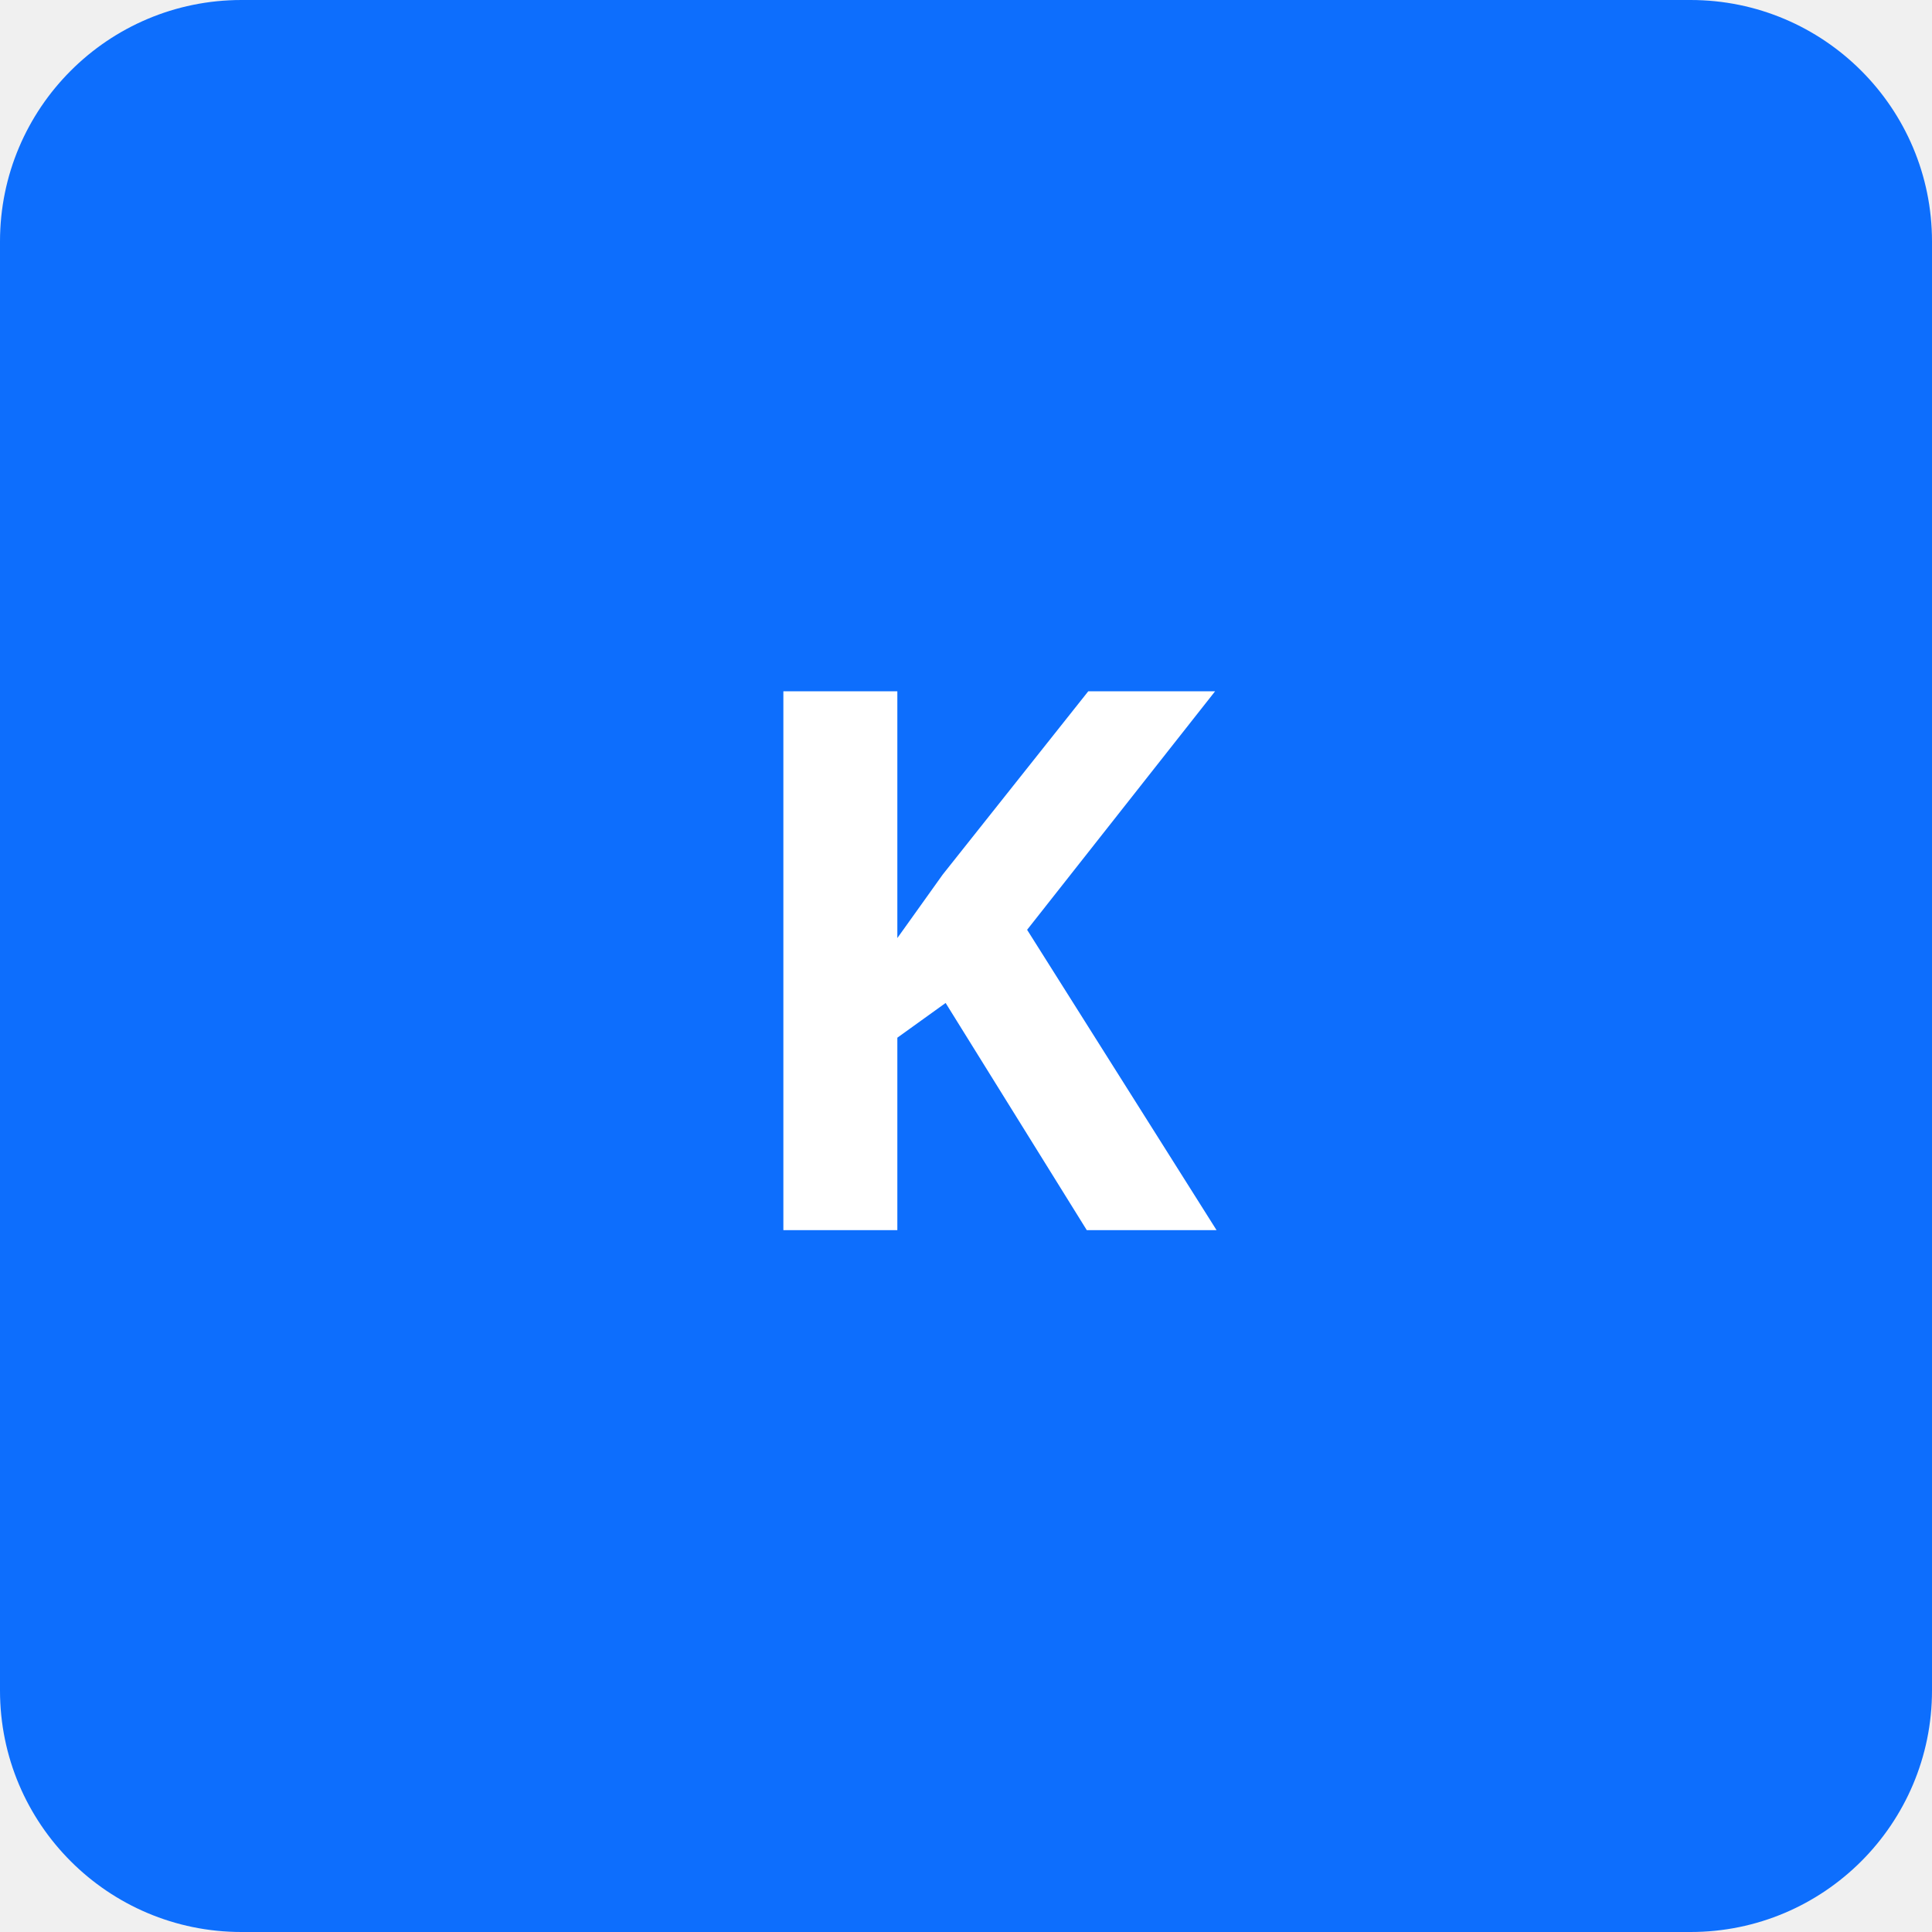
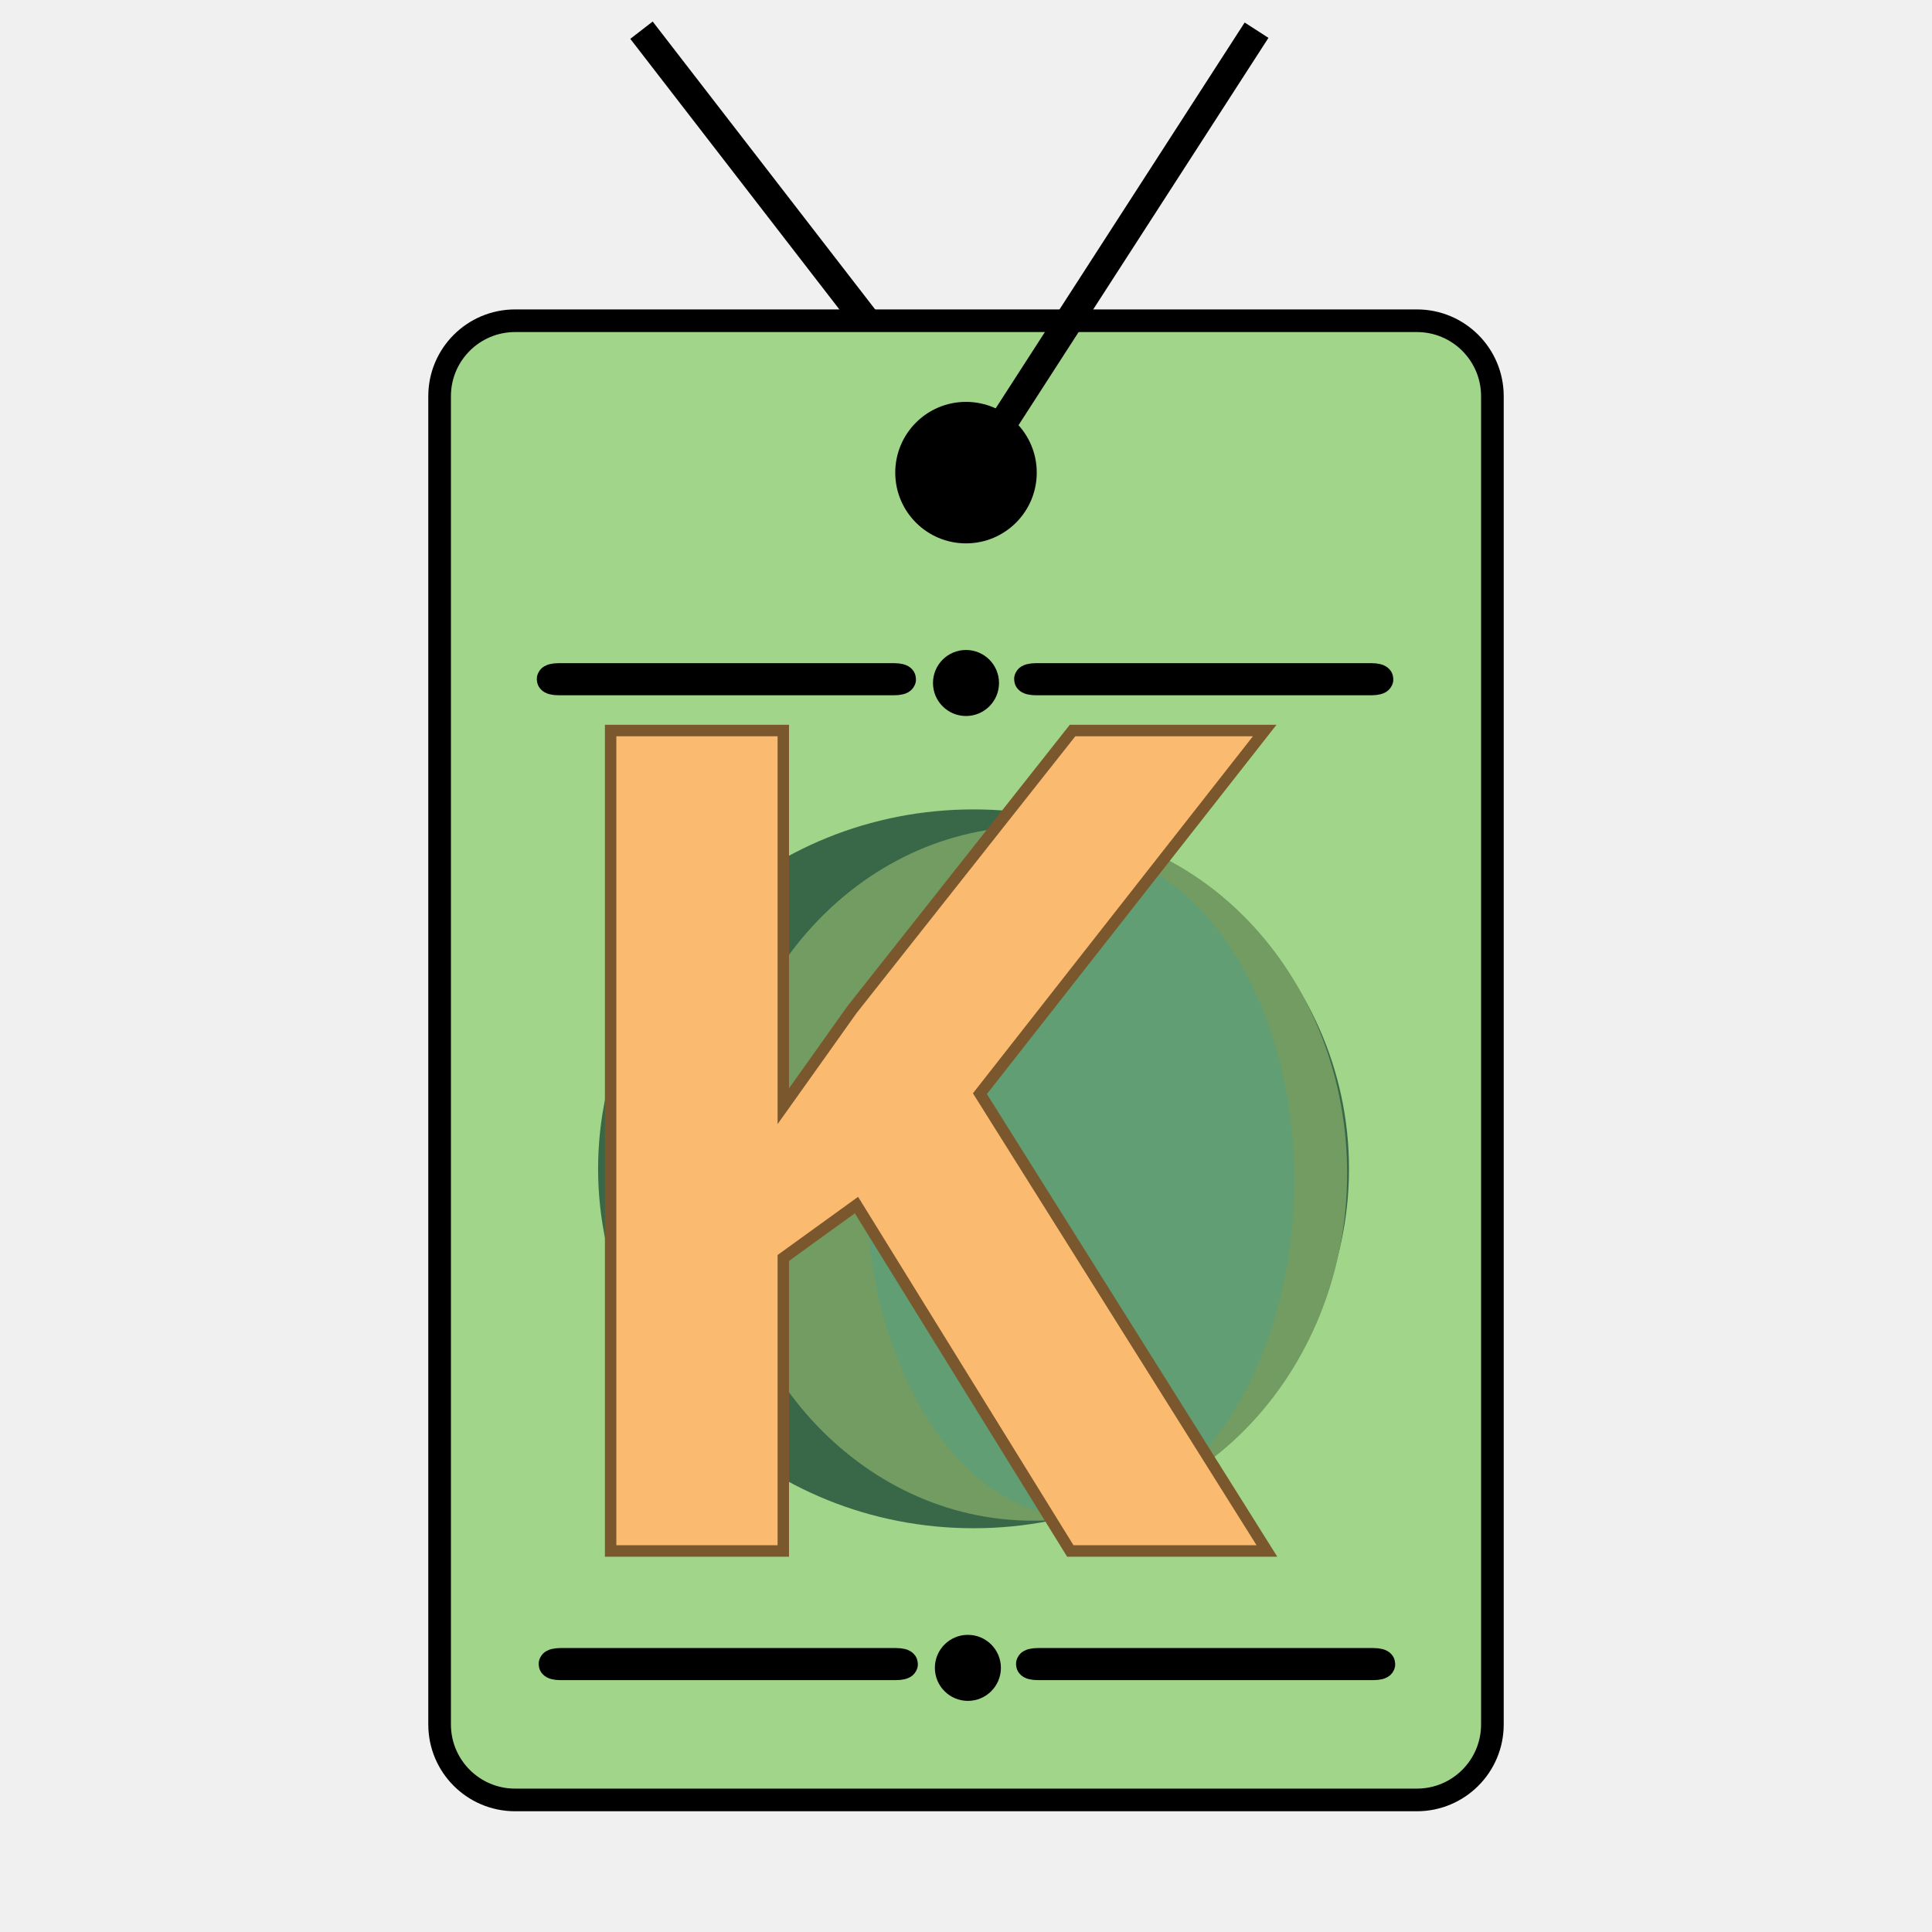
- <svg xmlns="http://www.w3.org/2000/svg" viewBox="0 0 512 512">
-   <rect width="512" height="512" rx="64" fill="#0d6efd" />
-   <text x="50%" y="50%" text-anchor="middle" dy=".35em" fill="white" font-family="system-ui" font-size="200" font-weight="bold">K</text>
+ <svg xmlns="http://www.w3.org/2000/svg" width="1024" height="1024">
+   <g id="Layer_1">
+     <rect rx="40" stroke-width="12" id="svg_1" height="784" width="558" y="170" x="233" stroke="#000" fill="#A0D58A" />
+     <ellipse ry="35" rx="35" id="svg_5" cy="250.5" cx="512" stroke-width="5" stroke="#000" fill="#000000" />
+     <line id="svg_6" y2="16" x2="666" y1="250" x1="515" stroke-width="15" stroke="#000" fill="none" />
+     <line id="svg_7" y2="170" x2="459" y1="16" x1="340" stroke-width="15" stroke="#000" fill="none" />
+     <ellipse ry="10" rx="10" id="svg_10" cy="884" cx="513" stroke-width="15" stroke="#000" fill="#000000" />
+     <rect rx="4" id="svg_11" height="2" width="186" y="881" x="546" stroke-width="15" stroke="#000" fill="#000000" />
+     <rect rx="4" id="svg_12" height="2" width="186" y="881" x="293" stroke-width="15" stroke="#000" fill="#000000" />
+     <ellipse ry="10" rx="10" id="svg_13" cy="362" cx="512" stroke-width="15" stroke="#000" fill="#000000" />
+     <rect rx="4" id="svg_14" height="2" width="186" y="359" x="545" stroke-width="15" stroke="#000" fill="#000000" />
+     <rect rx="4" id="svg_15" height="2" width="186" y="359" x="292" stroke-width="15" stroke="#000" fill="#000000" />
+     <ellipse ry="190.5" rx="199" id="svg_16" cy="619.5" cx="516" stroke-width="15" fill="#396849" />
+     <ellipse ry="184" rx="166.5" id="svg_17" cy="622" cx="547.5" stroke-width="15" fill="#729C62" />
+     <path id="svg_18" d="m571.17,804c-61.972,0 -112.17,-78.986 -112.17,-176.5c0,-97.514 50.198,-176.5 112.17,-176.5c61.972,0 114.83,76.986 114.83,174.5c0,97.514 -52.858,178.5 -114.83,178.5z" opacity="undefined" stroke-width="15" fill="#619E73" />
+     <text stroke="#7B572D" transform="matrix(3.03017, 0, 0, 3.04525, -823.073, -925.72)" font-weight="bold" xml:space="preserve" text-anchor="start" font-family="Noto Sans JP" font-size="200" id="svg_19" y="573.934" x="360.433" stroke-width="2" fill="#FABA6F">K</text>
+   </g>
</svg>
